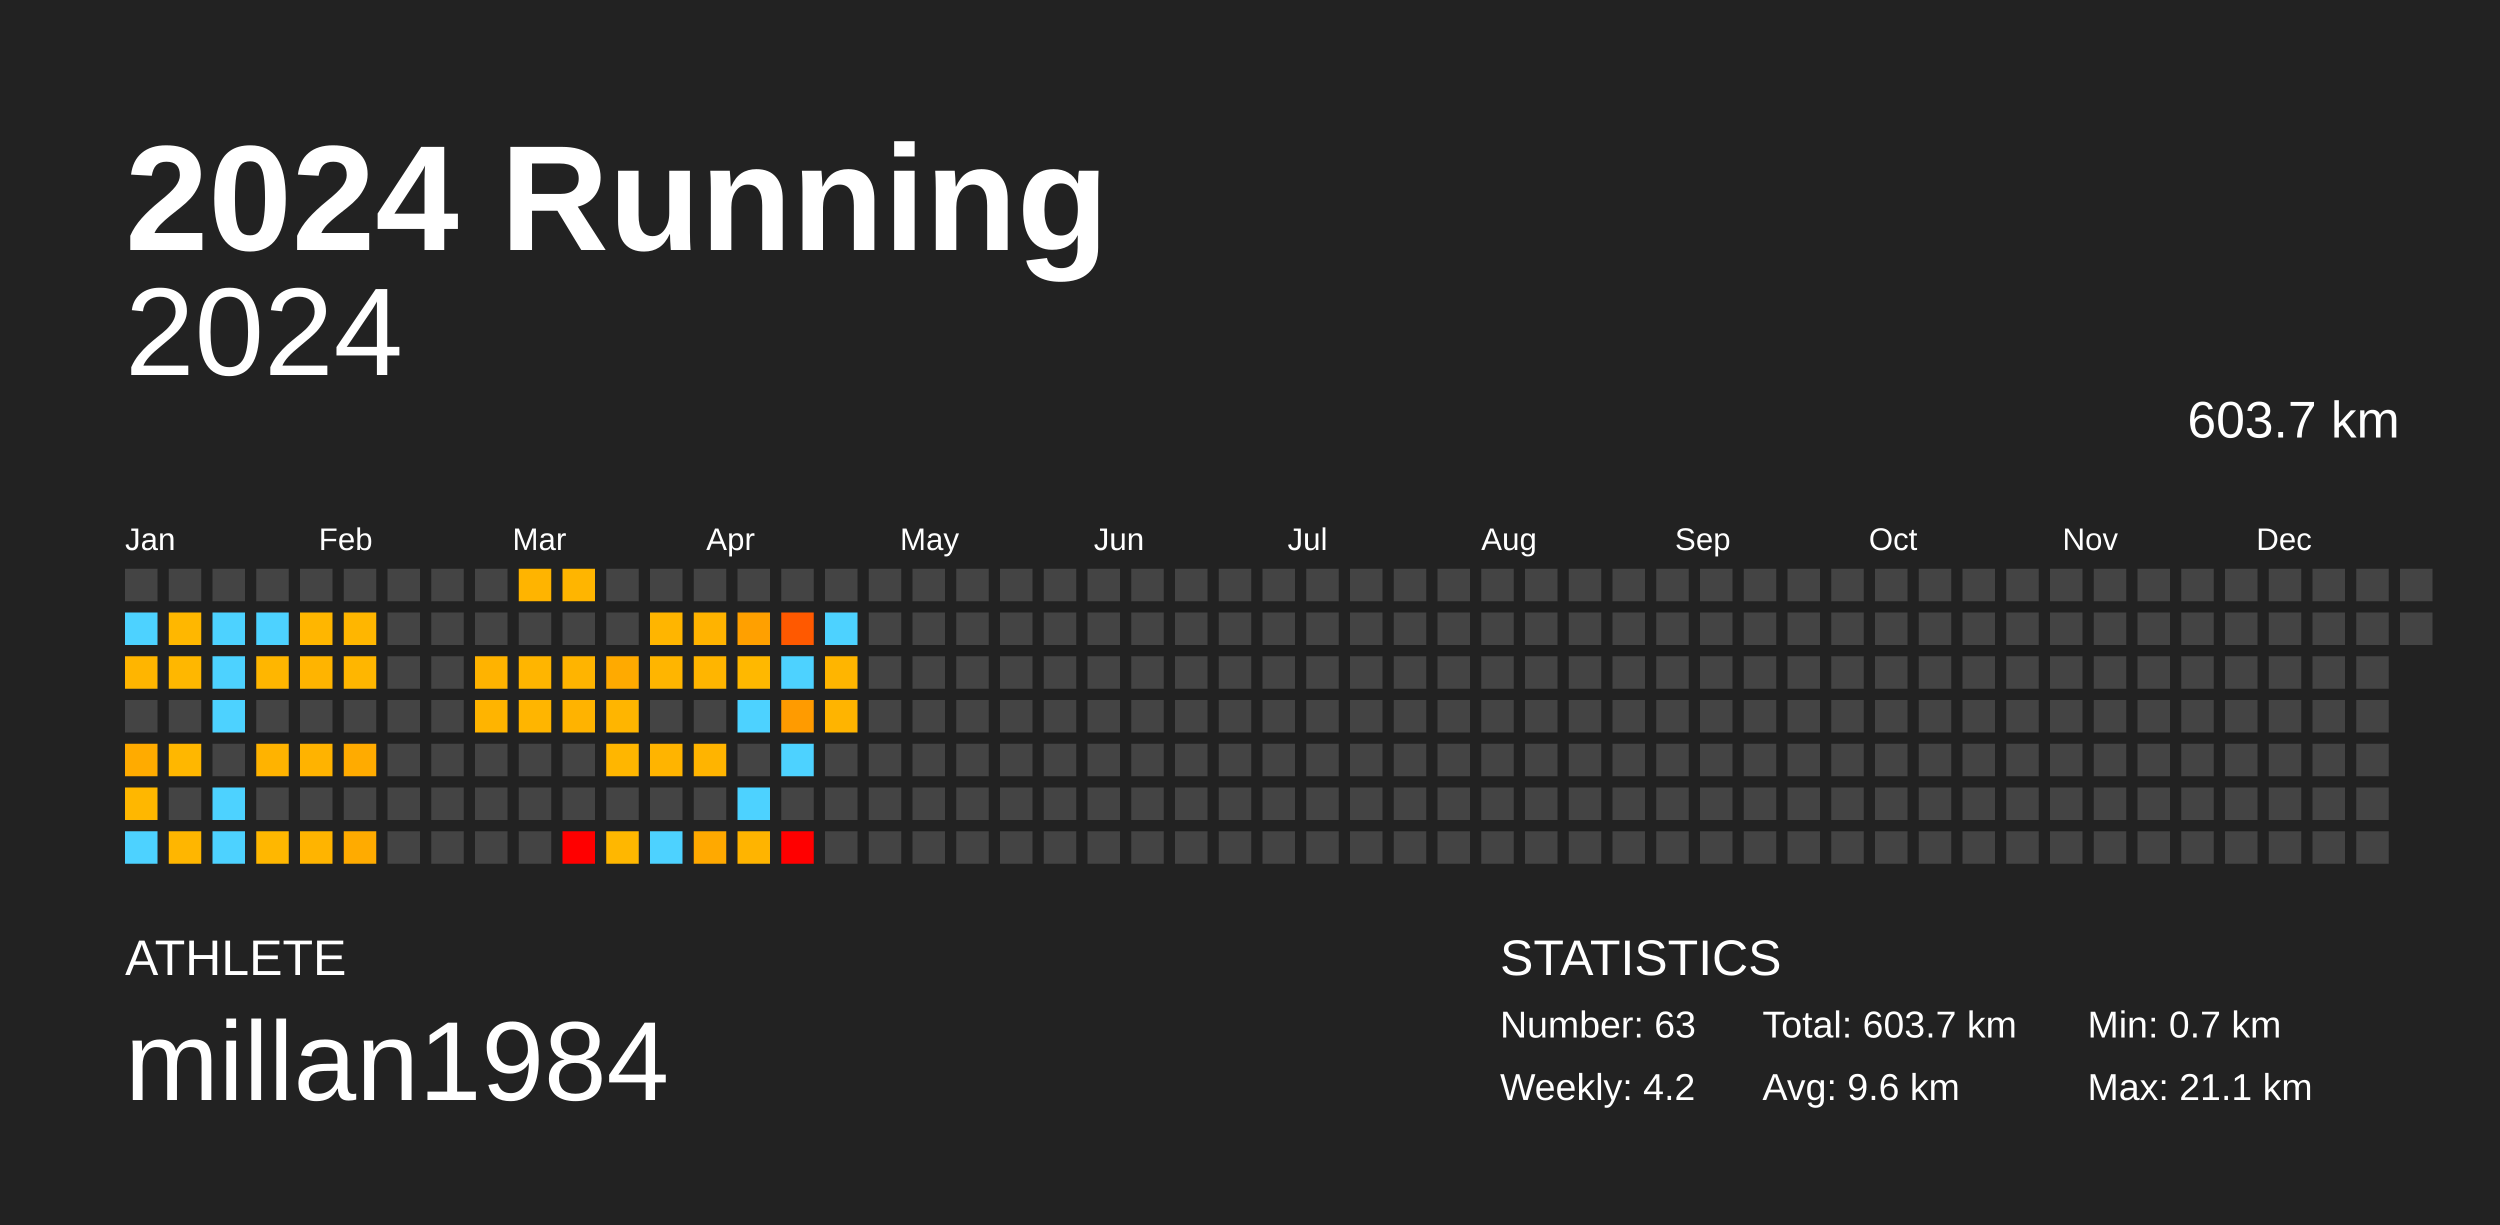
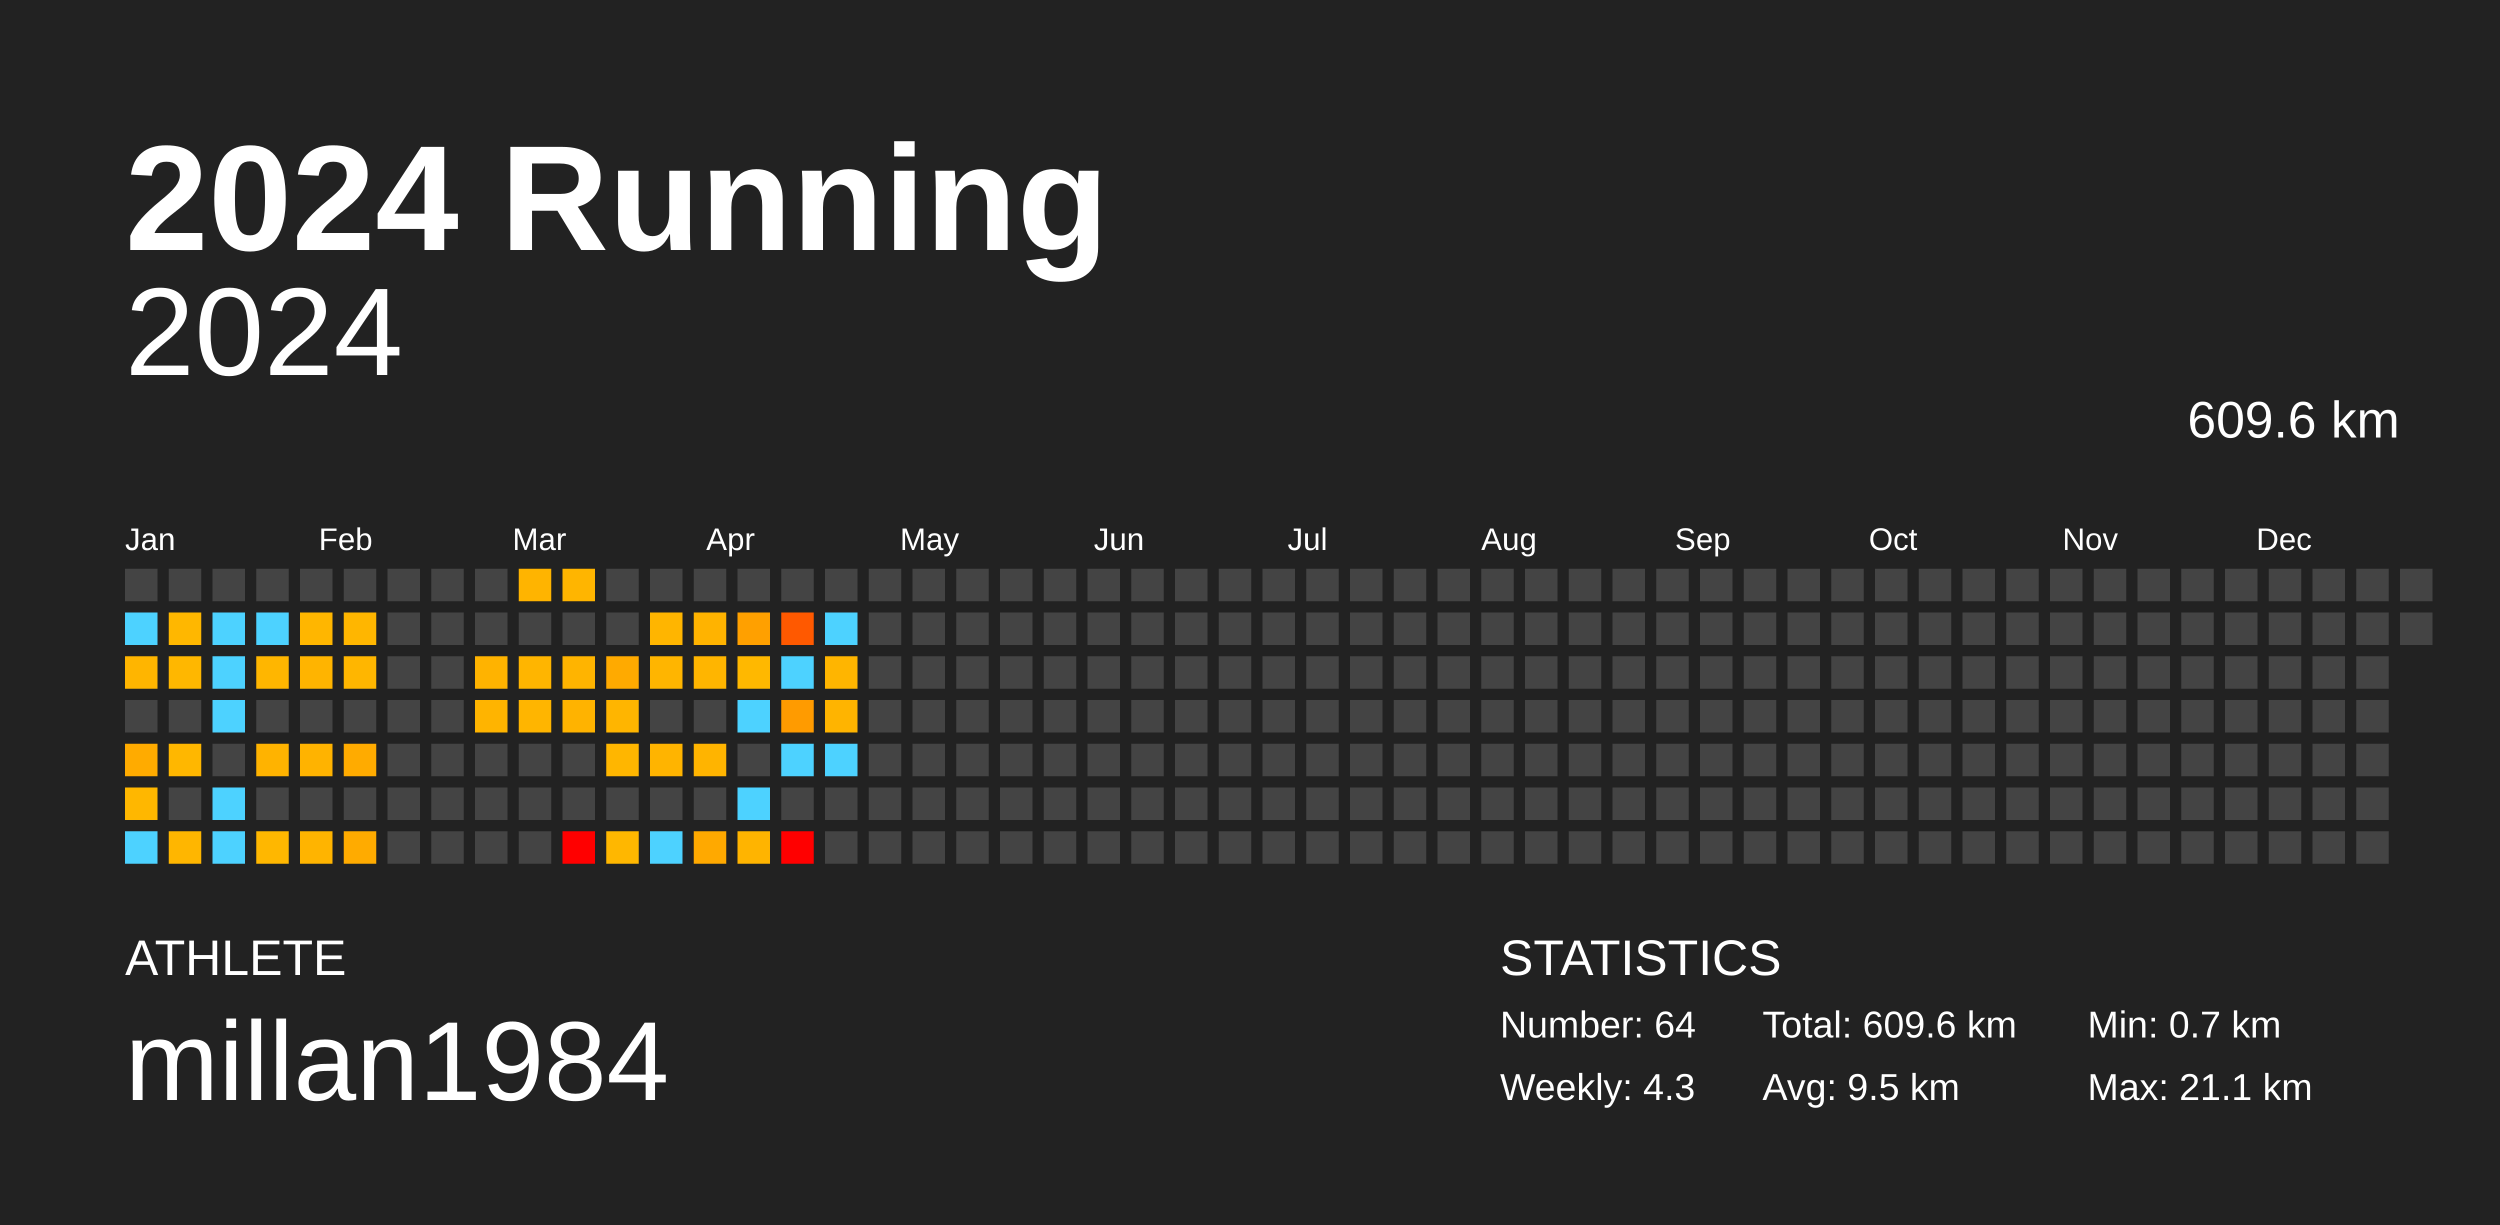
<svg xmlns="http://www.w3.org/2000/svg" baseProfile="full" height="98mm" version="1.1" viewBox="0,0,200,98" width="200mm">
  <defs />
  <rect fill="#222222" height="98" width="200" x="0" y="0" />
  <text fill="#FFFFFF" style="font-size:12px; font-family:Arial; font-weight:bold;" x="10" y="20">2024 Running</text>
  <text fill="#FFFFFF" style="font-size:4px; font-family:Arial" x="10" y="78">ATHLETE</text>
  <text fill="#FFFFFF" style="font-size:9px; font-family:Arial" x="10" y="88">millan1984</text>
  <text fill="#FFFFFF" style="font-size:4px; font-family:Arial" x="120" y="78">STATISTICS</text>
-   <text fill="#FFFFFF" style="font-size:3px; font-family:Arial" x="120" y="83">Number: 63</text>
-   <text fill="#FFFFFF" style="font-size:3px; font-family:Arial" x="120" y="88">Weekly: 4.2</text>
-   <text fill="#FFFFFF" style="font-size:3px; font-family:Arial" x="141" y="83">Total: 603.7 km</text>
-   <text fill="#FFFFFF" style="font-size:3px; font-family:Arial" x="141" y="88">Avg: 9.6 km</text>
+   <text fill="#FFFFFF" style="font-size:3px; font-family:Arial" x="120" y="83">Number: 64</text>
+   <text fill="#FFFFFF" style="font-size:3px; font-family:Arial" x="120" y="88">Weekly: 4.3</text>
+   <text fill="#FFFFFF" style="font-size:3px; font-family:Arial" x="141" y="83">Total: 609.6 km</text>
+   <text fill="#FFFFFF" style="font-size:3px; font-family:Arial" x="141" y="88">Avg: 9.5 km</text>
  <text fill="#FFFFFF" style="font-size:3px; font-family:Arial" x="167" y="83">Min: 0.7 km</text>
  <text fill="#FFFFFF" style="font-size:3px; font-family:Arial" x="167" y="88">Max: 21.1 km</text>
  <text alignment-baseline="hanging" fill="#FFFFFF" style="font-size:10.0px; font-family:Arial;" x="10" y="30">2024</text>
-   <text alignment-baseline="hanging" fill="#FFFFFF" style="font-size:4.125px; font-family:Arial;" x="175" y="35">603.7 km</text>
+   <text alignment-baseline="hanging" fill="#FFFFFF" style="font-size:4.125px; font-family:Arial;" x="175" y="35">609.6 km</text>
  <text fill="#FFFFFF" style="font-size:2.5px; font-family:Arial" x="10.0" y="44">Jan</text>
  <text fill="#FFFFFF" style="font-size:2.5px; font-family:Arial" x="25.5" y="44">Feb</text>
  <text fill="#FFFFFF" style="font-size:2.5px; font-family:Arial" x="41.0" y="44">Mar</text>
  <text fill="#FFFFFF" style="font-size:2.5px; font-family:Arial" x="56.5" y="44">Apr</text>
  <text fill="#FFFFFF" style="font-size:2.5px; font-family:Arial" x="72.0" y="44">May</text>
  <text fill="#FFFFFF" style="font-size:2.5px; font-family:Arial" x="87.5" y="44">Jun</text>
  <text fill="#FFFFFF" style="font-size:2.5px; font-family:Arial" x="103.0" y="44">Jul</text>
  <text fill="#FFFFFF" style="font-size:2.5px; font-family:Arial" x="118.5" y="44">Aug</text>
  <text fill="#FFFFFF" style="font-size:2.5px; font-family:Arial" x="134.0" y="44">Sep</text>
  <text fill="#FFFFFF" style="font-size:2.5px; font-family:Arial" x="149.5" y="44">Oct</text>
  <text fill="#FFFFFF" style="font-size:2.5px; font-family:Arial" x="165.0" y="44">Nov</text>
  <text fill="#FFFFFF" style="font-size:2.5px; font-family:Arial" x="180.5" y="44">Dec</text>
  <rect fill="#444444" height="2.6" width="2.6" x="10.0" y="45.5" />
  <rect fill="#4dd2ff" height="2.6" width="2.6" x="10.0" y="49.0" />
  <rect fill="#ffb500" height="2.6" width="2.6" x="10.0" y="52.5" />
  <rect fill="#444444" height="2.6" width="2.6" x="10.0" y="56.0" />
  <rect fill="#ffab00" height="2.6" width="2.6" x="10.0" y="59.5" />
  <rect fill="#ffb700" height="2.6" width="2.6" x="10.0" y="63.0" />
  <rect fill="#4dd2ff" height="2.6" width="2.6" x="10.0" y="66.5" />
  <rect fill="#444444" height="2.6" width="2.6" x="13.5" y="45.5" />
  <rect fill="#ffb700" height="2.6" width="2.6" x="13.5" y="49.0" />
  <rect fill="#ffb700" height="2.6" width="2.6" x="13.5" y="52.5" />
  <rect fill="#444444" height="2.6" width="2.6" x="13.5" y="56.0" />
  <rect fill="#ffb700" height="2.6" width="2.6" x="13.5" y="59.5" />
  <rect fill="#444444" height="2.6" width="2.6" x="13.5" y="63.0" />
  <rect fill="#ffb600" height="2.6" width="2.6" x="13.5" y="66.5" />
  <rect fill="#444444" height="2.6" width="2.6" x="17.0" y="45.5" />
  <rect fill="#4dd2ff" height="2.6" width="2.6" x="17.0" y="49.0" />
  <rect fill="#4dd2ff" height="2.6" width="2.6" x="17.0" y="52.5" />
  <rect fill="#4dd2ff" height="2.6" width="2.6" x="17.0" y="56.0" />
  <rect fill="#444444" height="2.6" width="2.6" x="17.0" y="59.5" />
  <rect fill="#4dd2ff" height="2.6" width="2.6" x="17.0" y="63.0" />
  <rect fill="#4dd2ff" height="2.6" width="2.6" x="17.0" y="66.5" />
  <rect fill="#444444" height="2.6" width="2.6" x="20.5" y="45.5" />
  <rect fill="#4dd2ff" height="2.6" width="2.6" x="20.5" y="49.0" />
  <rect fill="#ffb600" height="2.6" width="2.6" x="20.5" y="52.5" />
  <rect fill="#444444" height="2.6" width="2.6" x="20.5" y="56.0" />
  <rect fill="#ffb300" height="2.6" width="2.6" x="20.5" y="59.5" />
  <rect fill="#444444" height="2.6" width="2.6" x="20.5" y="63.0" />
  <rect fill="#ffb700" height="2.6" width="2.6" x="20.5" y="66.5" />
  <rect fill="#444444" height="2.6" width="2.6" x="24.0" y="45.5" />
  <rect fill="#ffb600" height="2.6" width="2.6" x="24.0" y="49.0" />
  <rect fill="#ffb400" height="2.6" width="2.6" x="24.0" y="52.5" />
  <rect fill="#444444" height="2.6" width="2.6" x="24.0" y="56.0" />
  <rect fill="#ffb300" height="2.6" width="2.6" x="24.0" y="59.5" />
  <rect fill="#444444" height="2.6" width="2.6" x="24.0" y="63.0" />
  <rect fill="#ffb400" height="2.6" width="2.6" x="24.0" y="66.5" />
  <rect fill="#444444" height="2.6" width="2.6" x="27.5" y="45.5" />
  <rect fill="#ffb600" height="2.6" width="2.6" x="27.5" y="49.0" />
  <rect fill="#ffb600" height="2.6" width="2.6" x="27.5" y="52.5" />
  <rect fill="#444444" height="2.6" width="2.6" x="27.5" y="56.0" />
  <rect fill="#ffab00" height="2.6" width="2.6" x="27.5" y="59.5" />
  <rect fill="#444444" height="2.6" width="2.6" x="27.5" y="63.0" />
  <rect fill="#ffab00" height="2.6" width="2.6" x="27.5" y="66.5" />
  <rect fill="#444444" height="2.6" width="2.6" x="31.0" y="45.5" />
  <rect fill="#444444" height="2.6" width="2.6" x="31.0" y="49.0" />
  <rect fill="#444444" height="2.6" width="2.6" x="31.0" y="52.5" />
  <rect fill="#444444" height="2.6" width="2.6" x="31.0" y="56.0" />
  <rect fill="#444444" height="2.6" width="2.6" x="31.0" y="59.5" />
  <rect fill="#444444" height="2.6" width="2.6" x="31.0" y="63.0" />
  <rect fill="#444444" height="2.6" width="2.6" x="31.0" y="66.5" />
  <rect fill="#444444" height="2.6" width="2.6" x="34.5" y="45.5" />
  <rect fill="#444444" height="2.6" width="2.6" x="34.5" y="49.0" />
  <rect fill="#444444" height="2.6" width="2.6" x="34.5" y="52.5" />
  <rect fill="#444444" height="2.6" width="2.6" x="34.5" y="56.0" />
  <rect fill="#444444" height="2.6" width="2.6" x="34.5" y="59.5" />
  <rect fill="#444444" height="2.6" width="2.6" x="34.5" y="63.0" />
  <rect fill="#444444" height="2.6" width="2.6" x="34.5" y="66.5" />
  <rect fill="#444444" height="2.6" width="2.6" x="38.0" y="45.5" />
  <rect fill="#444444" height="2.6" width="2.6" x="38.0" y="49.0" />
  <rect fill="#ffb300" height="2.6" width="2.6" x="38.0" y="52.5" />
  <rect fill="#ffb400" height="2.6" width="2.6" x="38.0" y="56.0" />
  <rect fill="#444444" height="2.6" width="2.6" x="38.0" y="59.5" />
  <rect fill="#444444" height="2.6" width="2.6" x="38.0" y="63.0" />
  <rect fill="#444444" height="2.6" width="2.6" x="38.0" y="66.5" />
  <rect fill="#ffb400" height="2.6" width="2.6" x="41.5" y="45.5" />
  <rect fill="#444444" height="2.6" width="2.6" x="41.5" y="49.0" />
  <rect fill="#ffb500" height="2.6" width="2.6" x="41.5" y="52.5" />
  <rect fill="#ffb500" height="2.6" width="2.6" x="41.5" y="56.0" />
  <rect fill="#444444" height="2.6" width="2.6" x="41.5" y="59.5" />
  <rect fill="#444444" height="2.6" width="2.6" x="41.5" y="63.0" />
  <rect fill="#444444" height="2.6" width="2.6" x="41.5" y="66.5" />
  <rect fill="#ffb500" height="2.6" width="2.6" x="45.0" y="45.5" />
  <rect fill="#444444" height="2.6" width="2.6" x="45.0" y="49.0" />
  <rect fill="#ffb400" height="2.6" width="2.6" x="45.0" y="52.5" />
  <rect fill="#ffb300" height="2.6" width="2.6" x="45.0" y="56.0" />
  <rect fill="#444444" height="2.6" width="2.6" x="45.0" y="59.5" />
  <rect fill="#444444" height="2.6" width="2.6" x="45.0" y="63.0" />
  <rect fill="red" height="2.6" width="2.6" x="45.0" y="66.5" />
  <rect fill="#444444" height="2.6" width="2.6" x="48.5" y="45.5" />
  <rect fill="#444444" height="2.6" width="2.6" x="48.5" y="49.0" />
  <rect fill="#ffaa00" height="2.6" width="2.6" x="48.5" y="52.5" />
  <rect fill="#ffb500" height="2.6" width="2.6" x="48.5" y="56.0" />
  <rect fill="#ffb600" height="2.6" width="2.6" x="48.5" y="59.5" />
  <rect fill="#444444" height="2.6" width="2.6" x="48.5" y="63.0" />
  <rect fill="#ffb700" height="2.6" width="2.6" x="48.5" y="66.5" />
  <rect fill="#444444" height="2.6" width="2.6" x="52.0" y="45.5" />
  <rect fill="#ffb500" height="2.6" width="2.6" x="52.0" y="49.0" />
  <rect fill="#ffb500" height="2.6" width="2.6" x="52.0" y="52.5" />
  <rect fill="#444444" height="2.6" width="2.6" x="52.0" y="56.0" />
  <rect fill="#ffb400" height="2.6" width="2.6" x="52.0" y="59.5" />
  <rect fill="#444444" height="2.6" width="2.6" x="52.0" y="63.0" />
  <rect fill="#4dd2ff" height="2.6" width="2.6" x="52.0" y="66.5" />
  <rect fill="#444444" height="2.6" width="2.6" x="55.5" y="45.5" />
  <rect fill="#ffb300" height="2.6" width="2.6" x="55.5" y="49.0" />
  <rect fill="#ffb500" height="2.6" width="2.6" x="55.5" y="52.5" />
  <rect fill="#444444" height="2.6" width="2.6" x="55.5" y="56.0" />
  <rect fill="#ffb400" height="2.6" width="2.6" x="55.5" y="59.5" />
  <rect fill="#444444" height="2.6" width="2.6" x="55.5" y="63.0" />
  <rect fill="#ffa900" height="2.6" width="2.6" x="55.5" y="66.5" />
  <rect fill="#444444" height="2.6" width="2.6" x="59.0" y="45.5" />
  <rect fill="#ffa000" height="2.6" width="2.6" x="59.0" y="49.0" />
  <rect fill="#ffb800" height="2.6" width="2.6" x="59.0" y="52.5" />
  <rect fill="#4dd2ff" height="2.6" width="2.6" x="59.0" y="56.0" />
  <rect fill="#444444" height="2.6" width="2.6" x="59.0" y="59.5" />
  <rect fill="#4dd2ff" height="2.6" width="2.6" x="59.0" y="63.0" />
  <rect fill="#ffb400" height="2.6" width="2.6" x="59.0" y="66.5" />
  <rect fill="#444444" height="2.6" width="2.6" x="62.5" y="45.5" />
  <rect fill="#ff5900" height="2.6" width="2.6" x="62.5" y="49.0" />
  <rect fill="#4dd2ff" height="2.6" width="2.6" x="62.5" y="52.5" />
  <rect fill="#ff9b00" height="2.6" width="2.6" x="62.5" y="56.0" />
  <rect fill="#4dd2ff" height="2.6" width="2.6" x="62.5" y="59.5" />
  <rect fill="#444444" height="2.6" width="2.6" x="62.5" y="63.0" />
  <rect fill="red" height="2.6" width="2.6" x="62.5" y="66.5" />
  <rect fill="#444444" height="2.6" width="2.6" x="66.0" y="45.5" />
  <rect fill="#4dd2ff" height="2.6" width="2.6" x="66.0" y="49.0" />
  <rect fill="#ffb500" height="2.6" width="2.6" x="66.0" y="52.5" />
  <rect fill="#ffb400" height="2.6" width="2.6" x="66.0" y="56.0" />
-   <rect fill="#444444" height="2.6" width="2.6" x="66.0" y="59.5" />
+   <rect fill="#4dd2ff" height="2.6" width="2.6" x="66.0" y="59.5" />
  <rect fill="#444444" height="2.6" width="2.6" x="66.0" y="63.0" />
  <rect fill="#444444" height="2.6" width="2.6" x="66.0" y="66.5" />
  <rect fill="#444444" height="2.6" width="2.6" x="69.5" y="45.5" />
  <rect fill="#444444" height="2.6" width="2.6" x="69.5" y="49.0" />
  <rect fill="#444444" height="2.6" width="2.6" x="69.5" y="52.5" />
  <rect fill="#444444" height="2.6" width="2.6" x="69.5" y="56.0" />
  <rect fill="#444444" height="2.6" width="2.6" x="69.5" y="59.5" />
  <rect fill="#444444" height="2.6" width="2.6" x="69.5" y="63.0" />
  <rect fill="#444444" height="2.6" width="2.6" x="69.5" y="66.5" />
  <rect fill="#444444" height="2.6" width="2.6" x="73.0" y="45.5" />
  <rect fill="#444444" height="2.6" width="2.6" x="73.0" y="49.0" />
  <rect fill="#444444" height="2.6" width="2.6" x="73.0" y="52.5" />
  <rect fill="#444444" height="2.6" width="2.6" x="73.0" y="56.0" />
  <rect fill="#444444" height="2.6" width="2.6" x="73.0" y="59.5" />
  <rect fill="#444444" height="2.6" width="2.6" x="73.0" y="63.0" />
  <rect fill="#444444" height="2.6" width="2.6" x="73.0" y="66.5" />
  <rect fill="#444444" height="2.6" width="2.6" x="76.5" y="45.5" />
  <rect fill="#444444" height="2.6" width="2.6" x="76.5" y="49.0" />
  <rect fill="#444444" height="2.6" width="2.6" x="76.5" y="52.5" />
  <rect fill="#444444" height="2.6" width="2.6" x="76.5" y="56.0" />
  <rect fill="#444444" height="2.6" width="2.6" x="76.5" y="59.5" />
  <rect fill="#444444" height="2.6" width="2.6" x="76.5" y="63.0" />
  <rect fill="#444444" height="2.6" width="2.6" x="76.5" y="66.5" />
  <rect fill="#444444" height="2.6" width="2.6" x="80.0" y="45.5" />
  <rect fill="#444444" height="2.6" width="2.6" x="80.0" y="49.0" />
  <rect fill="#444444" height="2.6" width="2.6" x="80.0" y="52.5" />
  <rect fill="#444444" height="2.6" width="2.6" x="80.0" y="56.0" />
  <rect fill="#444444" height="2.6" width="2.6" x="80.0" y="59.5" />
  <rect fill="#444444" height="2.6" width="2.6" x="80.0" y="63.0" />
  <rect fill="#444444" height="2.6" width="2.6" x="80.0" y="66.5" />
  <rect fill="#444444" height="2.6" width="2.6" x="83.5" y="45.5" />
  <rect fill="#444444" height="2.6" width="2.6" x="83.5" y="49.0" />
  <rect fill="#444444" height="2.6" width="2.6" x="83.5" y="52.5" />
  <rect fill="#444444" height="2.6" width="2.6" x="83.5" y="56.0" />
  <rect fill="#444444" height="2.6" width="2.6" x="83.5" y="59.5" />
  <rect fill="#444444" height="2.6" width="2.6" x="83.5" y="63.0" />
  <rect fill="#444444" height="2.6" width="2.6" x="83.5" y="66.5" />
  <rect fill="#444444" height="2.6" width="2.6" x="87.0" y="45.5" />
  <rect fill="#444444" height="2.6" width="2.6" x="87.0" y="49.0" />
  <rect fill="#444444" height="2.6" width="2.6" x="87.0" y="52.5" />
  <rect fill="#444444" height="2.6" width="2.6" x="87.0" y="56.0" />
  <rect fill="#444444" height="2.6" width="2.6" x="87.0" y="59.5" />
  <rect fill="#444444" height="2.6" width="2.6" x="87.0" y="63.0" />
  <rect fill="#444444" height="2.6" width="2.6" x="87.0" y="66.5" />
  <rect fill="#444444" height="2.6" width="2.6" x="90.5" y="45.5" />
  <rect fill="#444444" height="2.6" width="2.6" x="90.5" y="49.0" />
  <rect fill="#444444" height="2.6" width="2.6" x="90.5" y="52.5" />
  <rect fill="#444444" height="2.6" width="2.6" x="90.5" y="56.0" />
  <rect fill="#444444" height="2.6" width="2.6" x="90.5" y="59.5" />
  <rect fill="#444444" height="2.6" width="2.6" x="90.5" y="63.0" />
  <rect fill="#444444" height="2.6" width="2.6" x="90.5" y="66.5" />
  <rect fill="#444444" height="2.6" width="2.6" x="94.0" y="45.5" />
  <rect fill="#444444" height="2.6" width="2.6" x="94.0" y="49.0" />
  <rect fill="#444444" height="2.6" width="2.6" x="94.0" y="52.5" />
  <rect fill="#444444" height="2.6" width="2.6" x="94.0" y="56.0" />
  <rect fill="#444444" height="2.6" width="2.6" x="94.0" y="59.5" />
  <rect fill="#444444" height="2.6" width="2.6" x="94.0" y="63.0" />
  <rect fill="#444444" height="2.6" width="2.6" x="94.0" y="66.5" />
  <rect fill="#444444" height="2.6" width="2.6" x="97.5" y="45.5" />
  <rect fill="#444444" height="2.6" width="2.6" x="97.5" y="49.0" />
  <rect fill="#444444" height="2.6" width="2.6" x="97.5" y="52.5" />
  <rect fill="#444444" height="2.6" width="2.6" x="97.5" y="56.0" />
  <rect fill="#444444" height="2.6" width="2.6" x="97.5" y="59.5" />
  <rect fill="#444444" height="2.6" width="2.6" x="97.5" y="63.0" />
  <rect fill="#444444" height="2.6" width="2.6" x="97.5" y="66.5" />
  <rect fill="#444444" height="2.6" width="2.6" x="101.0" y="45.5" />
  <rect fill="#444444" height="2.6" width="2.6" x="101.0" y="49.0" />
  <rect fill="#444444" height="2.6" width="2.6" x="101.0" y="52.5" />
  <rect fill="#444444" height="2.6" width="2.6" x="101.0" y="56.0" />
  <rect fill="#444444" height="2.6" width="2.6" x="101.0" y="59.5" />
  <rect fill="#444444" height="2.6" width="2.6" x="101.0" y="63.0" />
  <rect fill="#444444" height="2.6" width="2.6" x="101.0" y="66.5" />
  <rect fill="#444444" height="2.6" width="2.6" x="104.5" y="45.5" />
  <rect fill="#444444" height="2.6" width="2.6" x="104.5" y="49.0" />
  <rect fill="#444444" height="2.6" width="2.6" x="104.5" y="52.5" />
  <rect fill="#444444" height="2.6" width="2.6" x="104.5" y="56.0" />
  <rect fill="#444444" height="2.6" width="2.6" x="104.5" y="59.5" />
  <rect fill="#444444" height="2.6" width="2.6" x="104.5" y="63.0" />
  <rect fill="#444444" height="2.6" width="2.6" x="104.5" y="66.5" />
  <rect fill="#444444" height="2.6" width="2.6" x="108.0" y="45.5" />
  <rect fill="#444444" height="2.6" width="2.6" x="108.0" y="49.0" />
  <rect fill="#444444" height="2.6" width="2.6" x="108.0" y="52.5" />
  <rect fill="#444444" height="2.6" width="2.6" x="108.0" y="56.0" />
  <rect fill="#444444" height="2.6" width="2.6" x="108.0" y="59.5" />
  <rect fill="#444444" height="2.6" width="2.6" x="108.0" y="63.0" />
  <rect fill="#444444" height="2.6" width="2.6" x="108.0" y="66.5" />
  <rect fill="#444444" height="2.6" width="2.6" x="111.5" y="45.5" />
  <rect fill="#444444" height="2.6" width="2.6" x="111.5" y="49.0" />
  <rect fill="#444444" height="2.6" width="2.6" x="111.5" y="52.5" />
  <rect fill="#444444" height="2.6" width="2.6" x="111.5" y="56.0" />
  <rect fill="#444444" height="2.6" width="2.6" x="111.5" y="59.5" />
  <rect fill="#444444" height="2.6" width="2.6" x="111.5" y="63.0" />
  <rect fill="#444444" height="2.6" width="2.6" x="111.5" y="66.5" />
  <rect fill="#444444" height="2.6" width="2.6" x="115.0" y="45.5" />
  <rect fill="#444444" height="2.6" width="2.6" x="115.0" y="49.0" />
  <rect fill="#444444" height="2.6" width="2.6" x="115.0" y="52.5" />
  <rect fill="#444444" height="2.6" width="2.6" x="115.0" y="56.0" />
  <rect fill="#444444" height="2.6" width="2.6" x="115.0" y="59.5" />
  <rect fill="#444444" height="2.6" width="2.6" x="115.0" y="63.0" />
  <rect fill="#444444" height="2.6" width="2.6" x="115.0" y="66.5" />
  <rect fill="#444444" height="2.6" width="2.6" x="118.5" y="45.5" />
  <rect fill="#444444" height="2.6" width="2.6" x="118.5" y="49.0" />
  <rect fill="#444444" height="2.6" width="2.6" x="118.5" y="52.5" />
  <rect fill="#444444" height="2.6" width="2.6" x="118.5" y="56.0" />
  <rect fill="#444444" height="2.6" width="2.6" x="118.5" y="59.5" />
  <rect fill="#444444" height="2.6" width="2.6" x="118.5" y="63.0" />
  <rect fill="#444444" height="2.6" width="2.6" x="118.5" y="66.5" />
  <rect fill="#444444" height="2.6" width="2.6" x="122.0" y="45.5" />
  <rect fill="#444444" height="2.6" width="2.6" x="122.0" y="49.0" />
  <rect fill="#444444" height="2.6" width="2.6" x="122.0" y="52.5" />
  <rect fill="#444444" height="2.6" width="2.6" x="122.0" y="56.0" />
  <rect fill="#444444" height="2.6" width="2.6" x="122.0" y="59.5" />
  <rect fill="#444444" height="2.6" width="2.6" x="122.0" y="63.0" />
  <rect fill="#444444" height="2.6" width="2.6" x="122.0" y="66.5" />
  <rect fill="#444444" height="2.6" width="2.6" x="125.5" y="45.5" />
  <rect fill="#444444" height="2.6" width="2.6" x="125.5" y="49.0" />
  <rect fill="#444444" height="2.6" width="2.6" x="125.5" y="52.5" />
  <rect fill="#444444" height="2.6" width="2.6" x="125.5" y="56.0" />
  <rect fill="#444444" height="2.6" width="2.6" x="125.5" y="59.5" />
  <rect fill="#444444" height="2.6" width="2.6" x="125.5" y="63.0" />
  <rect fill="#444444" height="2.6" width="2.6" x="125.5" y="66.5" />
  <rect fill="#444444" height="2.6" width="2.6" x="129.0" y="45.5" />
  <rect fill="#444444" height="2.6" width="2.6" x="129.0" y="49.0" />
  <rect fill="#444444" height="2.6" width="2.6" x="129.0" y="52.5" />
  <rect fill="#444444" height="2.6" width="2.6" x="129.0" y="56.0" />
  <rect fill="#444444" height="2.6" width="2.6" x="129.0" y="59.5" />
  <rect fill="#444444" height="2.6" width="2.6" x="129.0" y="63.0" />
  <rect fill="#444444" height="2.6" width="2.6" x="129.0" y="66.5" />
  <rect fill="#444444" height="2.6" width="2.6" x="132.5" y="45.5" />
  <rect fill="#444444" height="2.6" width="2.6" x="132.5" y="49.0" />
  <rect fill="#444444" height="2.6" width="2.6" x="132.5" y="52.5" />
  <rect fill="#444444" height="2.6" width="2.6" x="132.5" y="56.0" />
  <rect fill="#444444" height="2.6" width="2.6" x="132.5" y="59.5" />
  <rect fill="#444444" height="2.6" width="2.6" x="132.5" y="63.0" />
  <rect fill="#444444" height="2.6" width="2.6" x="132.5" y="66.5" />
  <rect fill="#444444" height="2.6" width="2.6" x="136.0" y="45.5" />
  <rect fill="#444444" height="2.6" width="2.6" x="136.0" y="49.0" />
  <rect fill="#444444" height="2.6" width="2.6" x="136.0" y="52.5" />
  <rect fill="#444444" height="2.6" width="2.6" x="136.0" y="56.0" />
  <rect fill="#444444" height="2.6" width="2.6" x="136.0" y="59.5" />
  <rect fill="#444444" height="2.6" width="2.6" x="136.0" y="63.0" />
  <rect fill="#444444" height="2.6" width="2.6" x="136.0" y="66.5" />
  <rect fill="#444444" height="2.6" width="2.6" x="139.5" y="45.5" />
  <rect fill="#444444" height="2.6" width="2.6" x="139.5" y="49.0" />
  <rect fill="#444444" height="2.6" width="2.6" x="139.5" y="52.5" />
  <rect fill="#444444" height="2.6" width="2.6" x="139.5" y="56.0" />
  <rect fill="#444444" height="2.6" width="2.6" x="139.5" y="59.5" />
  <rect fill="#444444" height="2.6" width="2.6" x="139.5" y="63.0" />
  <rect fill="#444444" height="2.6" width="2.6" x="139.5" y="66.5" />
  <rect fill="#444444" height="2.6" width="2.6" x="143.0" y="45.5" />
  <rect fill="#444444" height="2.6" width="2.6" x="143.0" y="49.0" />
  <rect fill="#444444" height="2.6" width="2.6" x="143.0" y="52.5" />
  <rect fill="#444444" height="2.6" width="2.6" x="143.0" y="56.0" />
  <rect fill="#444444" height="2.6" width="2.6" x="143.0" y="59.5" />
  <rect fill="#444444" height="2.6" width="2.6" x="143.0" y="63.0" />
  <rect fill="#444444" height="2.6" width="2.6" x="143.0" y="66.5" />
  <rect fill="#444444" height="2.6" width="2.6" x="146.5" y="45.5" />
  <rect fill="#444444" height="2.6" width="2.6" x="146.5" y="49.0" />
  <rect fill="#444444" height="2.6" width="2.6" x="146.5" y="52.5" />
  <rect fill="#444444" height="2.6" width="2.6" x="146.5" y="56.0" />
  <rect fill="#444444" height="2.6" width="2.6" x="146.5" y="59.5" />
  <rect fill="#444444" height="2.6" width="2.6" x="146.5" y="63.0" />
  <rect fill="#444444" height="2.6" width="2.6" x="146.5" y="66.5" />
  <rect fill="#444444" height="2.6" width="2.6" x="150.0" y="45.5" />
  <rect fill="#444444" height="2.6" width="2.6" x="150.0" y="49.0" />
  <rect fill="#444444" height="2.6" width="2.6" x="150.0" y="52.5" />
  <rect fill="#444444" height="2.6" width="2.6" x="150.0" y="56.0" />
  <rect fill="#444444" height="2.6" width="2.6" x="150.0" y="59.5" />
  <rect fill="#444444" height="2.6" width="2.6" x="150.0" y="63.0" />
  <rect fill="#444444" height="2.6" width="2.6" x="150.0" y="66.5" />
  <rect fill="#444444" height="2.6" width="2.6" x="153.5" y="45.5" />
  <rect fill="#444444" height="2.6" width="2.6" x="153.5" y="49.0" />
  <rect fill="#444444" height="2.6" width="2.6" x="153.5" y="52.5" />
  <rect fill="#444444" height="2.6" width="2.6" x="153.5" y="56.0" />
  <rect fill="#444444" height="2.6" width="2.6" x="153.5" y="59.5" />
  <rect fill="#444444" height="2.6" width="2.6" x="153.5" y="63.0" />
  <rect fill="#444444" height="2.6" width="2.6" x="153.5" y="66.5" />
  <rect fill="#444444" height="2.6" width="2.6" x="157.0" y="45.5" />
  <rect fill="#444444" height="2.6" width="2.6" x="157.0" y="49.0" />
  <rect fill="#444444" height="2.6" width="2.6" x="157.0" y="52.5" />
  <rect fill="#444444" height="2.6" width="2.6" x="157.0" y="56.0" />
  <rect fill="#444444" height="2.6" width="2.6" x="157.0" y="59.5" />
  <rect fill="#444444" height="2.6" width="2.6" x="157.0" y="63.0" />
  <rect fill="#444444" height="2.6" width="2.6" x="157.0" y="66.5" />
  <rect fill="#444444" height="2.6" width="2.6" x="160.5" y="45.5" />
  <rect fill="#444444" height="2.6" width="2.6" x="160.5" y="49.0" />
  <rect fill="#444444" height="2.6" width="2.6" x="160.5" y="52.5" />
  <rect fill="#444444" height="2.6" width="2.6" x="160.5" y="56.0" />
  <rect fill="#444444" height="2.6" width="2.6" x="160.5" y="59.5" />
  <rect fill="#444444" height="2.6" width="2.6" x="160.5" y="63.0" />
  <rect fill="#444444" height="2.6" width="2.6" x="160.5" y="66.5" />
  <rect fill="#444444" height="2.6" width="2.6" x="164.0" y="45.5" />
  <rect fill="#444444" height="2.6" width="2.6" x="164.0" y="49.0" />
  <rect fill="#444444" height="2.6" width="2.6" x="164.0" y="52.5" />
  <rect fill="#444444" height="2.6" width="2.6" x="164.0" y="56.0" />
  <rect fill="#444444" height="2.6" width="2.6" x="164.0" y="59.5" />
  <rect fill="#444444" height="2.6" width="2.6" x="164.0" y="63.0" />
  <rect fill="#444444" height="2.6" width="2.6" x="164.0" y="66.5" />
  <rect fill="#444444" height="2.6" width="2.6" x="167.5" y="45.5" />
  <rect fill="#444444" height="2.6" width="2.6" x="167.5" y="49.0" />
  <rect fill="#444444" height="2.6" width="2.6" x="167.5" y="52.5" />
  <rect fill="#444444" height="2.6" width="2.6" x="167.5" y="56.0" />
  <rect fill="#444444" height="2.6" width="2.6" x="167.5" y="59.5" />
  <rect fill="#444444" height="2.6" width="2.6" x="167.5" y="63.0" />
  <rect fill="#444444" height="2.6" width="2.6" x="167.5" y="66.5" />
  <rect fill="#444444" height="2.6" width="2.6" x="171.0" y="45.5" />
  <rect fill="#444444" height="2.6" width="2.6" x="171.0" y="49.0" />
  <rect fill="#444444" height="2.6" width="2.6" x="171.0" y="52.5" />
  <rect fill="#444444" height="2.6" width="2.6" x="171.0" y="56.0" />
  <rect fill="#444444" height="2.6" width="2.6" x="171.0" y="59.5" />
  <rect fill="#444444" height="2.6" width="2.6" x="171.0" y="63.0" />
  <rect fill="#444444" height="2.6" width="2.6" x="171.0" y="66.5" />
  <rect fill="#444444" height="2.6" width="2.6" x="174.5" y="45.5" />
  <rect fill="#444444" height="2.6" width="2.6" x="174.5" y="49.0" />
  <rect fill="#444444" height="2.6" width="2.6" x="174.5" y="52.5" />
  <rect fill="#444444" height="2.6" width="2.6" x="174.5" y="56.0" />
  <rect fill="#444444" height="2.6" width="2.6" x="174.5" y="59.5" />
  <rect fill="#444444" height="2.6" width="2.6" x="174.5" y="63.0" />
  <rect fill="#444444" height="2.6" width="2.6" x="174.5" y="66.5" />
  <rect fill="#444444" height="2.6" width="2.6" x="178.0" y="45.5" />
  <rect fill="#444444" height="2.6" width="2.6" x="178.0" y="49.0" />
  <rect fill="#444444" height="2.6" width="2.6" x="178.0" y="52.5" />
  <rect fill="#444444" height="2.6" width="2.6" x="178.0" y="56.0" />
  <rect fill="#444444" height="2.6" width="2.6" x="178.0" y="59.5" />
  <rect fill="#444444" height="2.6" width="2.6" x="178.0" y="63.0" />
  <rect fill="#444444" height="2.6" width="2.6" x="178.0" y="66.5" />
  <rect fill="#444444" height="2.6" width="2.6" x="181.5" y="45.5" />
  <rect fill="#444444" height="2.6" width="2.6" x="181.5" y="49.0" />
  <rect fill="#444444" height="2.6" width="2.6" x="181.5" y="52.5" />
  <rect fill="#444444" height="2.6" width="2.6" x="181.5" y="56.0" />
  <rect fill="#444444" height="2.6" width="2.6" x="181.5" y="59.5" />
  <rect fill="#444444" height="2.6" width="2.6" x="181.5" y="63.0" />
  <rect fill="#444444" height="2.6" width="2.6" x="181.5" y="66.5" />
  <rect fill="#444444" height="2.6" width="2.6" x="185.0" y="45.5" />
  <rect fill="#444444" height="2.6" width="2.6" x="185.0" y="49.0" />
  <rect fill="#444444" height="2.6" width="2.6" x="185.0" y="52.5" />
  <rect fill="#444444" height="2.6" width="2.6" x="185.0" y="56.0" />
  <rect fill="#444444" height="2.6" width="2.6" x="185.0" y="59.5" />
  <rect fill="#444444" height="2.6" width="2.6" x="185.0" y="63.0" />
  <rect fill="#444444" height="2.6" width="2.6" x="185.0" y="66.5" />
  <rect fill="#444444" height="2.6" width="2.6" x="188.5" y="45.5" />
  <rect fill="#444444" height="2.6" width="2.6" x="188.5" y="49.0" />
  <rect fill="#444444" height="2.6" width="2.6" x="188.5" y="52.5" />
  <rect fill="#444444" height="2.6" width="2.6" x="188.5" y="56.0" />
  <rect fill="#444444" height="2.6" width="2.6" x="188.5" y="59.5" />
  <rect fill="#444444" height="2.6" width="2.6" x="188.5" y="63.0" />
  <rect fill="#444444" height="2.6" width="2.6" x="188.5" y="66.5" />
  <rect fill="#444444" height="2.6" width="2.6" x="192.0" y="45.5" />
  <rect fill="#444444" height="2.6" width="2.6" x="192.0" y="49.0" />
</svg>
